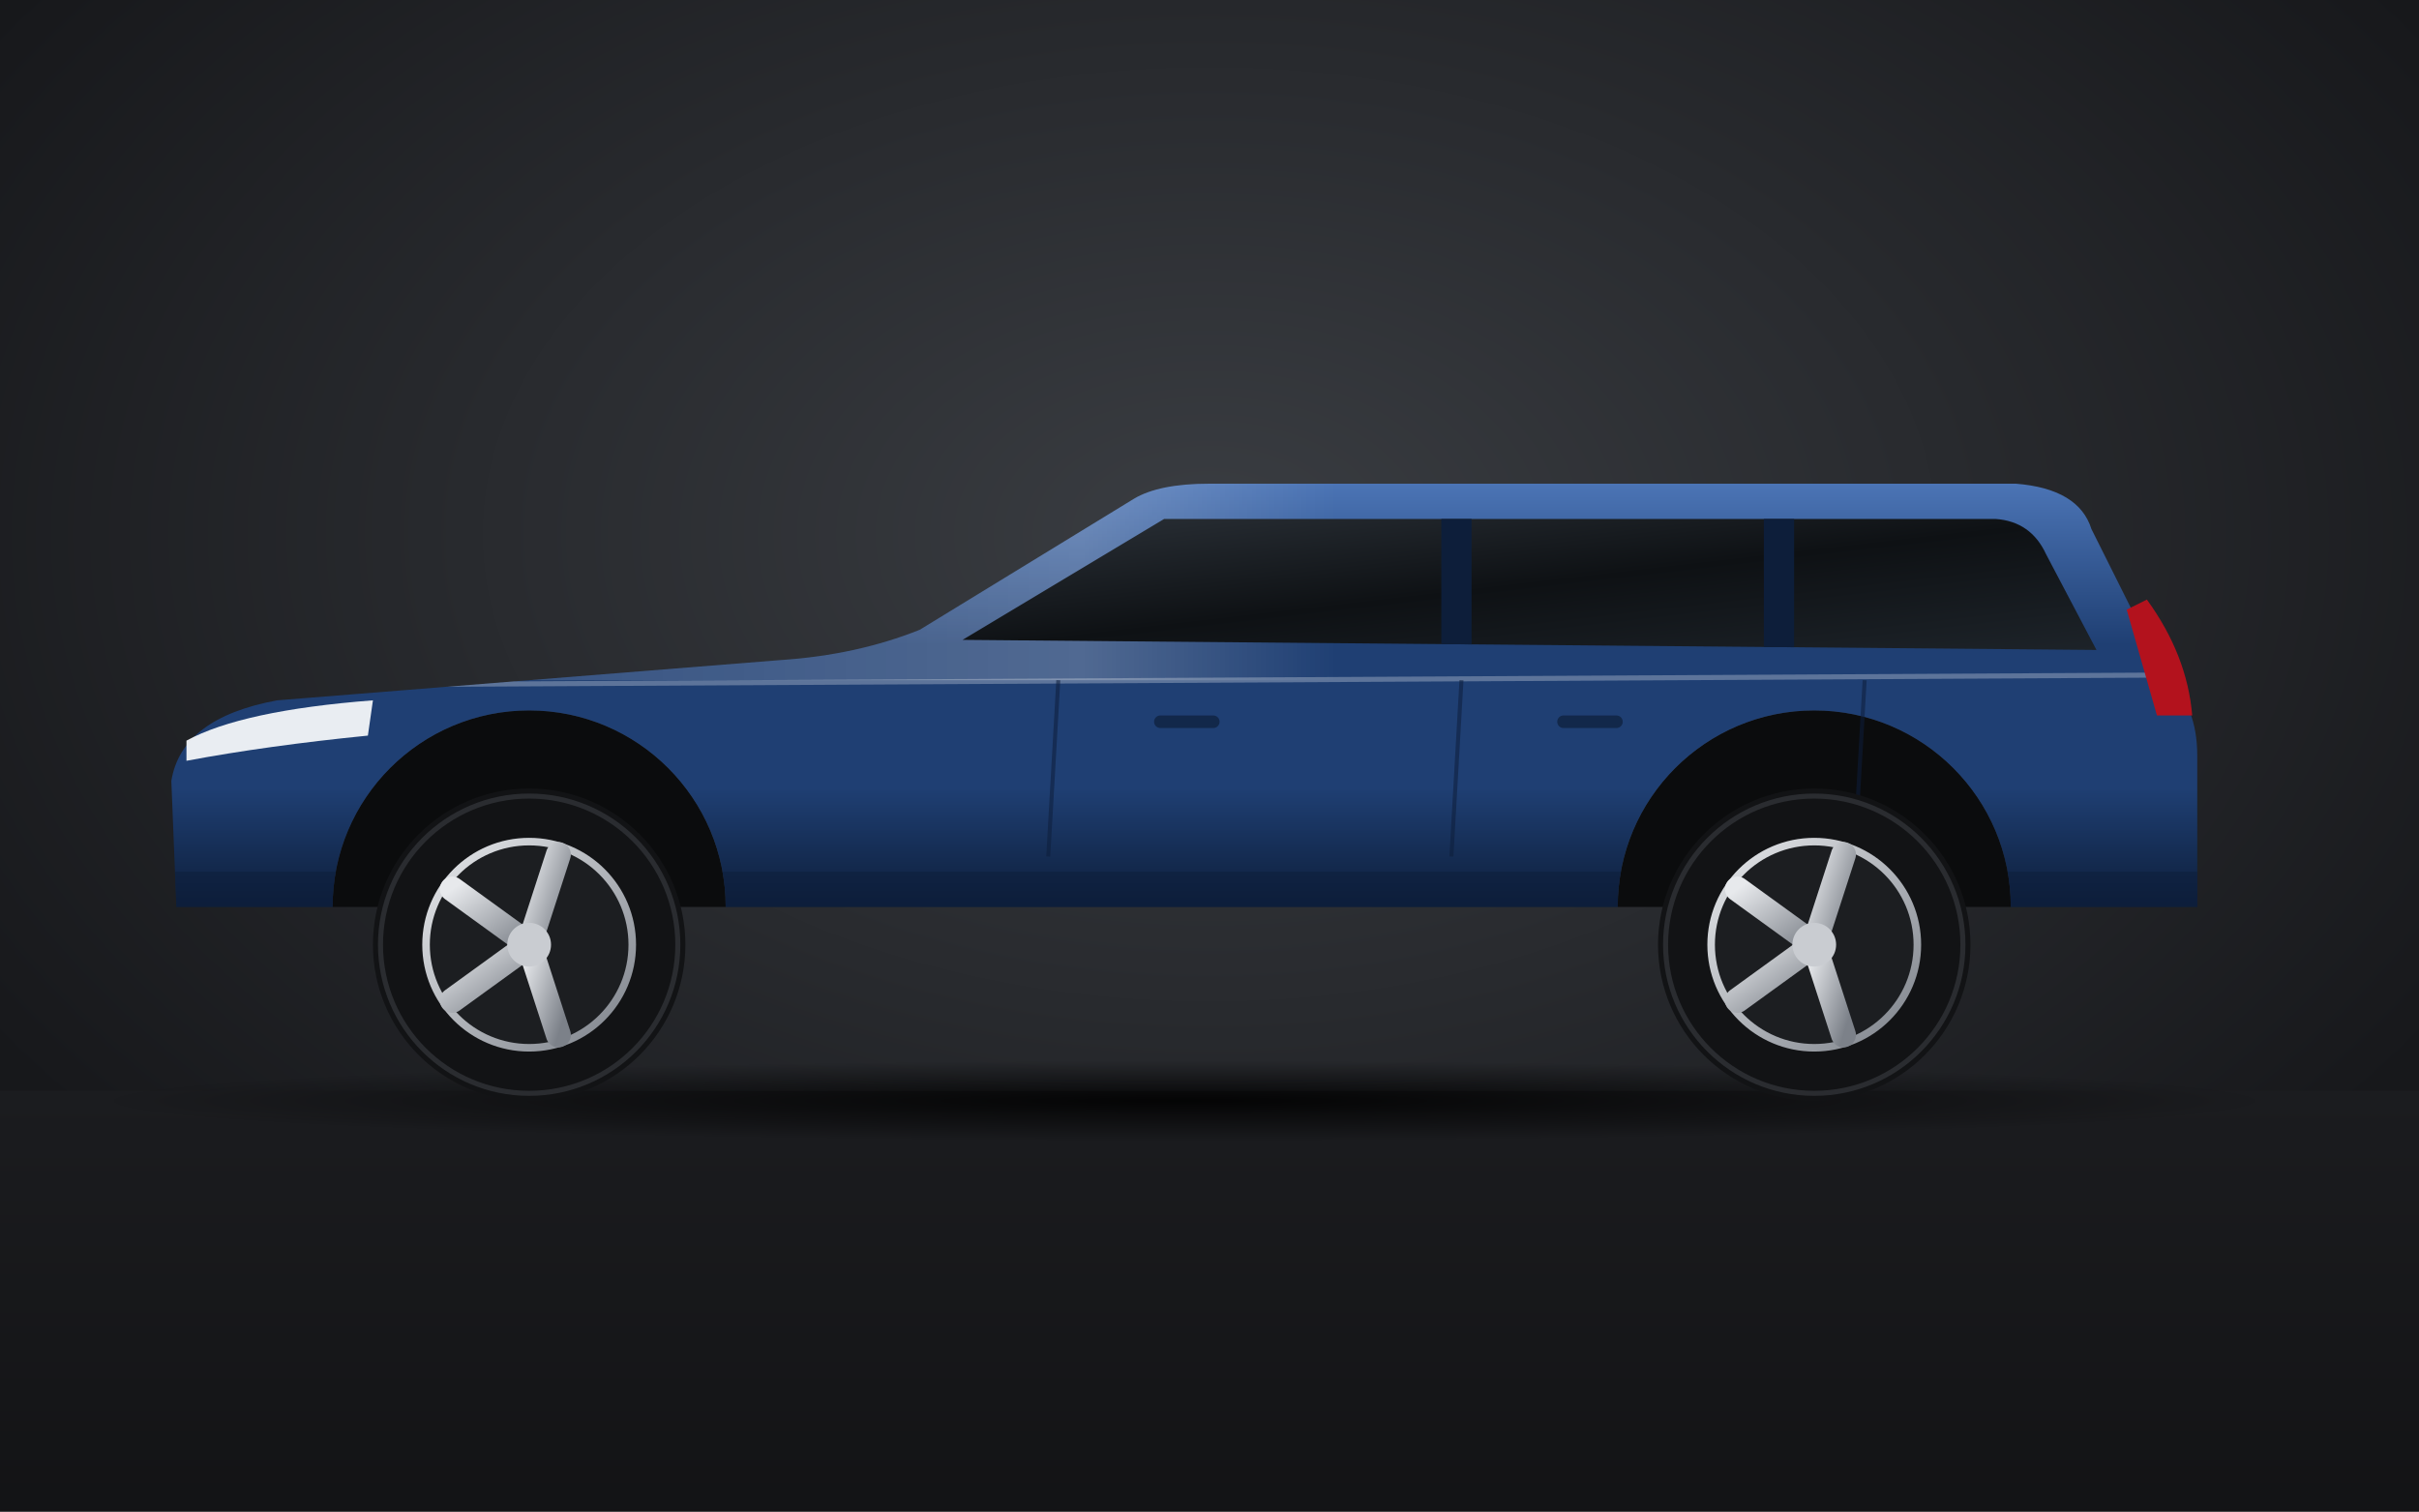
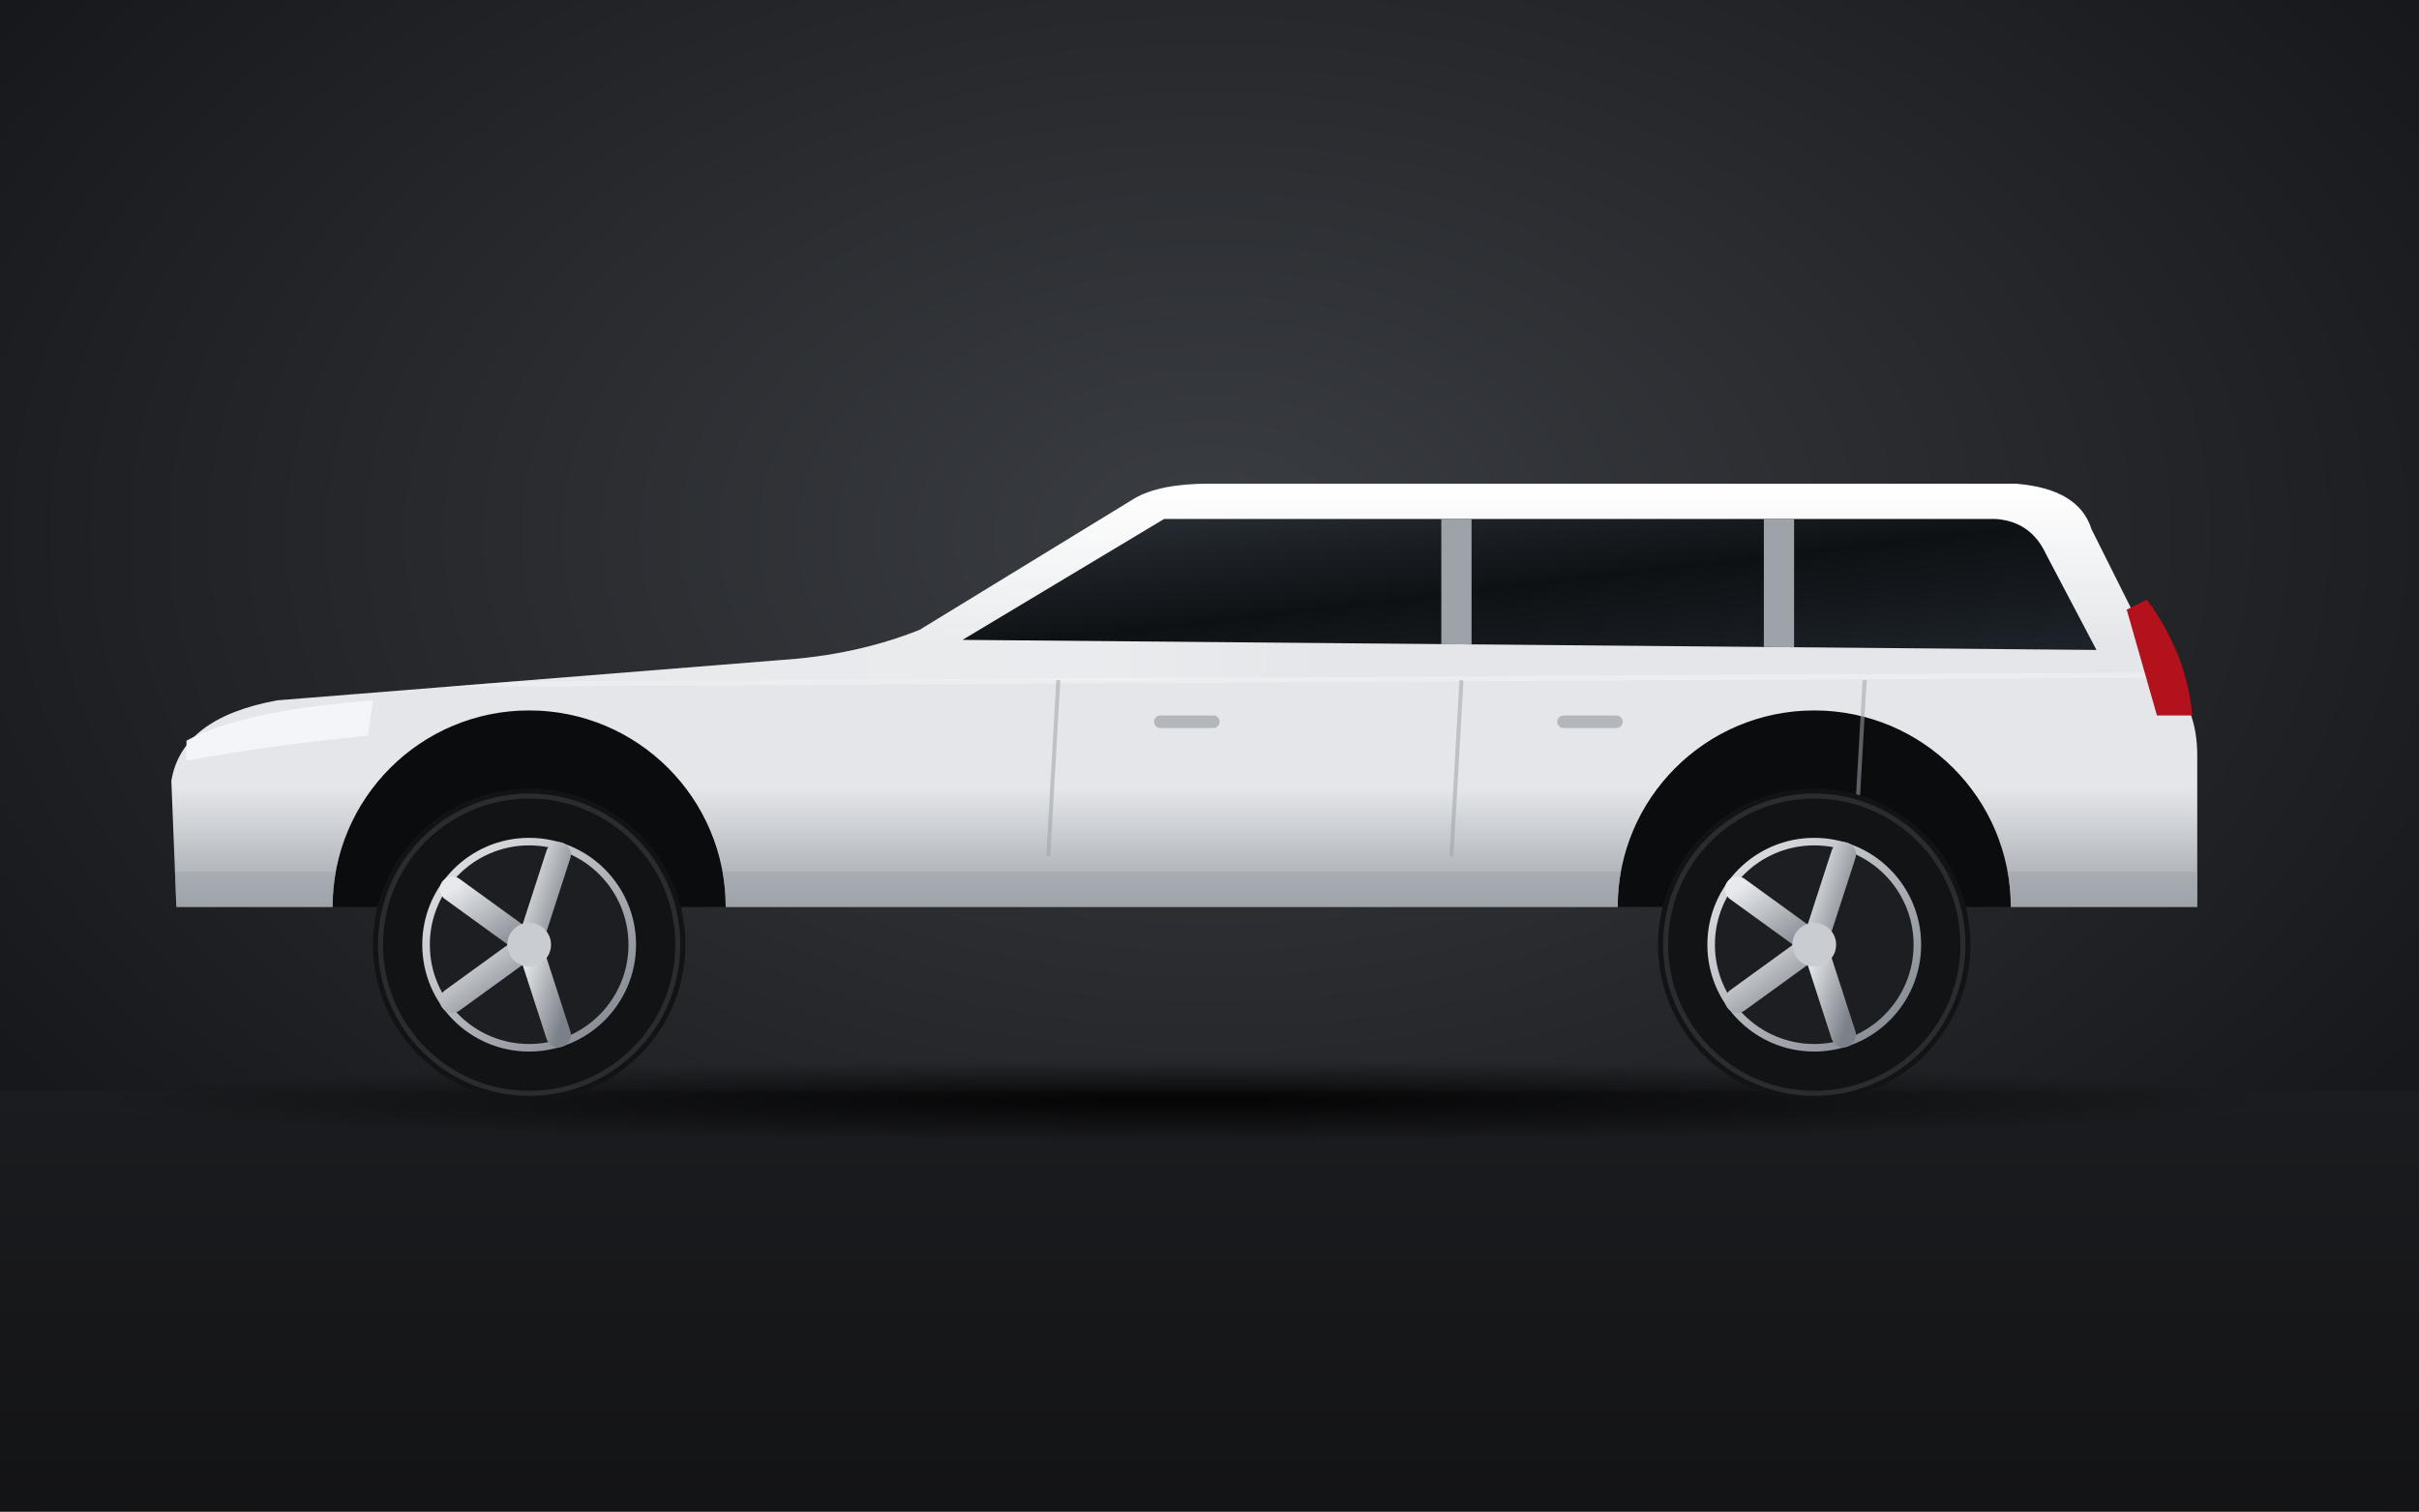
<svg xmlns="http://www.w3.org/2000/svg" viewBox="20 -70 960 600" preserveAspectRatio="xMidYMid slice" role="img">
  <defs>
    <radialGradient id="bg-0" cx="50%" cy="38%" r="75%">
      <stop offset="0" stop-color="#3a3d42" />
      <stop offset=".55" stop-color="#17181b" />
      <stop offset="1" stop-color="#0a0a0b" />
    </radialGradient>
    <linearGradient id="floor-0" x1="0" y1="0" x2="0" y2="1">
      <stop offset="0" stop-color="#1b1c1f" />
      <stop offset="1" stop-color="#0b0b0c" />
    </linearGradient>
    <linearGradient id="paint-0" x1="0" y1="0" x2="0" y2="1">
-       <stop offset="0" stop-color="#4b74b5" />
-       <stop offset=".38" stop-color="#1f3f73" />
-       <stop offset=".72" stop-color="#1f3f73" />
-       <stop offset="1" stop-color="#0d1e3a" />
+       <stop offset="0" stop-color="#ffffff" />
+       <stop offset=".38" stop-color="#e4e6e9" />
+       <stop offset=".72" stop-color="#e4e6e9" />
+       <stop offset="1" stop-color="#9ea3aa" />
    </linearGradient>
    <linearGradient id="sheen-0" x1="0" y1="0" x2="1" y2="0">
      <stop offset="0" stop-color="#fff" stop-opacity="0" />
      <stop offset=".45" stop-color="#fff" stop-opacity=".22" />
      <stop offset=".55" stop-color="#fff" stop-opacity="0" />
      <stop offset="1" stop-color="#fff" stop-opacity="0" />
    </linearGradient>
    <linearGradient id="glass-0" x1="0" y1="0" x2="1" y2="1">
      <stop offset="0" stop-color="#2b3138" />
      <stop offset=".5" stop-color="#0e1114" />
      <stop offset="1" stop-color="#1d2329" />
    </linearGradient>
    <linearGradient id="rim-0" x1="0" y1="0" x2="1" y2="1">
      <stop offset="0" stop-color="#e7e9ec" />
      <stop offset="1" stop-color="#7c8189" />
    </linearGradient>
    <radialGradient id="shadow-0" cx="50%" cy="50%" r="50%">
      <stop offset="0" stop-color="#000" stop-opacity=".85" />
      <stop offset="1" stop-color="#000" stop-opacity="0" />
    </radialGradient>
    <clipPath id="clip-0">
      <path d="M 90 290 L 88 240 Q 92 215 130 208 L 330 192 Q 360 190 385 180 L 470 128 Q 480 122 500 122 L 820 122 Q 845 124 850 140 L 880 200 Q 892 210 892 230 L 892 290 L 818 290 A 78 78 0 0 0 662 290 L 308 290 A 78 78 0 0 0 152 290 Z" />
    </clipPath>
    <clipPath id="gclip-0">
      <path d="M 402 184 L 482 136 L 812 136 Q 826 137 832 150 L 852 188 Z" />
    </clipPath>
  </defs>
  <rect x="-200" y="-200" width="1400" height="900" fill="url(#bg-0)" />
  <rect x="-200" y="363" width="1400" height="333" fill="url(#floor-0)" />
  <ellipse cx="490" cy="367" rx="432" ry="16" fill="url(#shadow-0)" />
  <g>
    <path d="M 308 290 A 78 78 0 0 0 152 290 Z" fill="#0b0c0d" />
    <path d="M 818 290 A 78 78 0 0 0 662 290 Z" fill="#0b0c0d" />
    <path d="M 90 290 L 88 240 Q 92 215 130 208 L 330 192 Q 360 190 385 180 L 470 128 Q 480 122 500 122 L 820 122 Q 845 124 850 140 L 880 200 Q 892 210 892 230 L 892 290 L 818 290 A 78 78 0 0 0 662 290 L 308 290 A 78 78 0 0 0 152 290 Z" fill="url(#paint-0)" />
    <g clip-path="url(#clip-0)">
      <rect x="0" y="100" width="1000" height="100" fill="url(#sheen-0)" />
-       <rect x="0" y="276" width="1000" height="40" fill="#0d1e3a" fill-opacity=".55" />
+       <rect x="0" y="276" width="1000" height="40" fill="#9ea3aa" fill-opacity=".55" />
      <line x1="128" y1="202" x2="872" y2="198" stroke="#fff" stroke-opacity=".28" stroke-width="2" />
    </g>
    <path d="M 402 184 L 482 136 L 812 136 Q 826 137 832 150 L 852 188 Z" fill="url(#glass-0)" />
    <g clip-path="url(#gclip-0)">
-       <rect x="592" y="120" width="12" height="90" fill="#0d1e3a" />
-       <rect x="720" y="120" width="12" height="90" fill="#0d1e3a" />
+       <rect x="592" y="120" width="12" height="90" fill="#9ea3aa" />
+       <rect x="720" y="120" width="12" height="90" fill="#9ea3aa" />
    </g>
-     <line x1="440" y1="200" x2="436" y2="270" stroke="#0d1e3a" stroke-opacity=".55" stroke-width="1.6" />
-     <line x1="600" y1="200" x2="596" y2="270" stroke="#0d1e3a" stroke-opacity=".55" stroke-width="1.6" />
-     <line x1="760" y1="200" x2="756" y2="270" stroke="#0d1e3a" stroke-opacity=".55" stroke-width="1.6" />
-     <rect x="478" y="214" width="26" height="5" rx="2.5" fill="#0d1e3a" fill-opacity=".7" />
-     <rect x="638" y="214" width="26" height="5" rx="2.5" fill="#0d1e3a" fill-opacity=".7" />
+     <line x1="440" y1="200" x2="436" y2="270" stroke="#9ea3aa" stroke-opacity=".55" stroke-width="1.6" />
+     <line x1="600" y1="200" x2="596" y2="270" stroke="#9ea3aa" stroke-opacity=".55" stroke-width="1.6" />
+     <line x1="760" y1="200" x2="756" y2="270" stroke="#9ea3aa" stroke-opacity=".55" stroke-width="1.6" />
+     <rect x="478" y="214" width="26" height="5" rx="2.5" fill="#9ea3aa" fill-opacity=".7" />
+     <rect x="638" y="214" width="26" height="5" rx="2.5" fill="#9ea3aa" fill-opacity=".7" />
    <path d="M 94 224 Q 116 212 168 208 L 166 222 Q 126 226 94 232 Z" fill="#f3f6f9" opacity=".95" />
    <path d="M 872 168 Q 888 190 890 214 L 876 214 L 864 172 Z" fill="#b3121d" />
    <g>
      <circle cx="230" cy="305" r="62" fill="#121315" />
      <circle cx="230" cy="305" r="59" fill="none" stroke="#2a2c30" stroke-width="2" />
      <circle cx="230" cy="305" r="40.92" fill="#1c1e21" />
      <circle cx="230" cy="305" r="40.92" fill="none" stroke="url(#rim-0)" stroke-width="3" />
      <line x1="230" y1="305" x2="267.6" y2="305.0" stroke="url(#rim-0)" stroke-width="9.9" stroke-linecap="round" />
      <line x1="230" y1="305" x2="241.6" y2="340.8" stroke="url(#rim-0)" stroke-width="9.9" stroke-linecap="round" />
      <line x1="230" y1="305" x2="199.5" y2="327.1" stroke="url(#rim-0)" stroke-width="9.9" stroke-linecap="round" />
      <line x1="230" y1="305" x2="199.5" y2="282.9" stroke="url(#rim-0)" stroke-width="9.9" stroke-linecap="round" />
      <line x1="230" y1="305" x2="241.6" y2="269.2" stroke="url(#rim-0)" stroke-width="9.9" stroke-linecap="round" />
      <circle cx="230" cy="305" r="8.68" fill="#c9ccd1" />
    </g>
    <g>
      <circle cx="740" cy="305" r="62" fill="#121315" />
      <circle cx="740" cy="305" r="59" fill="none" stroke="#2a2c30" stroke-width="2" />
      <circle cx="740" cy="305" r="40.92" fill="#1c1e21" />
      <circle cx="740" cy="305" r="40.92" fill="none" stroke="url(#rim-0)" stroke-width="3" />
      <line x1="740" y1="305" x2="777.6" y2="305.0" stroke="url(#rim-0)" stroke-width="9.9" stroke-linecap="round" />
      <line x1="740" y1="305" x2="751.6" y2="340.8" stroke="url(#rim-0)" stroke-width="9.9" stroke-linecap="round" />
      <line x1="740" y1="305" x2="709.5" y2="327.1" stroke="url(#rim-0)" stroke-width="9.9" stroke-linecap="round" />
      <line x1="740" y1="305" x2="709.5" y2="282.9" stroke="url(#rim-0)" stroke-width="9.9" stroke-linecap="round" />
      <line x1="740" y1="305" x2="751.6" y2="269.2" stroke="url(#rim-0)" stroke-width="9.9" stroke-linecap="round" />
      <circle cx="740" cy="305" r="8.68" fill="#c9ccd1" />
    </g>
  </g>
</svg>
